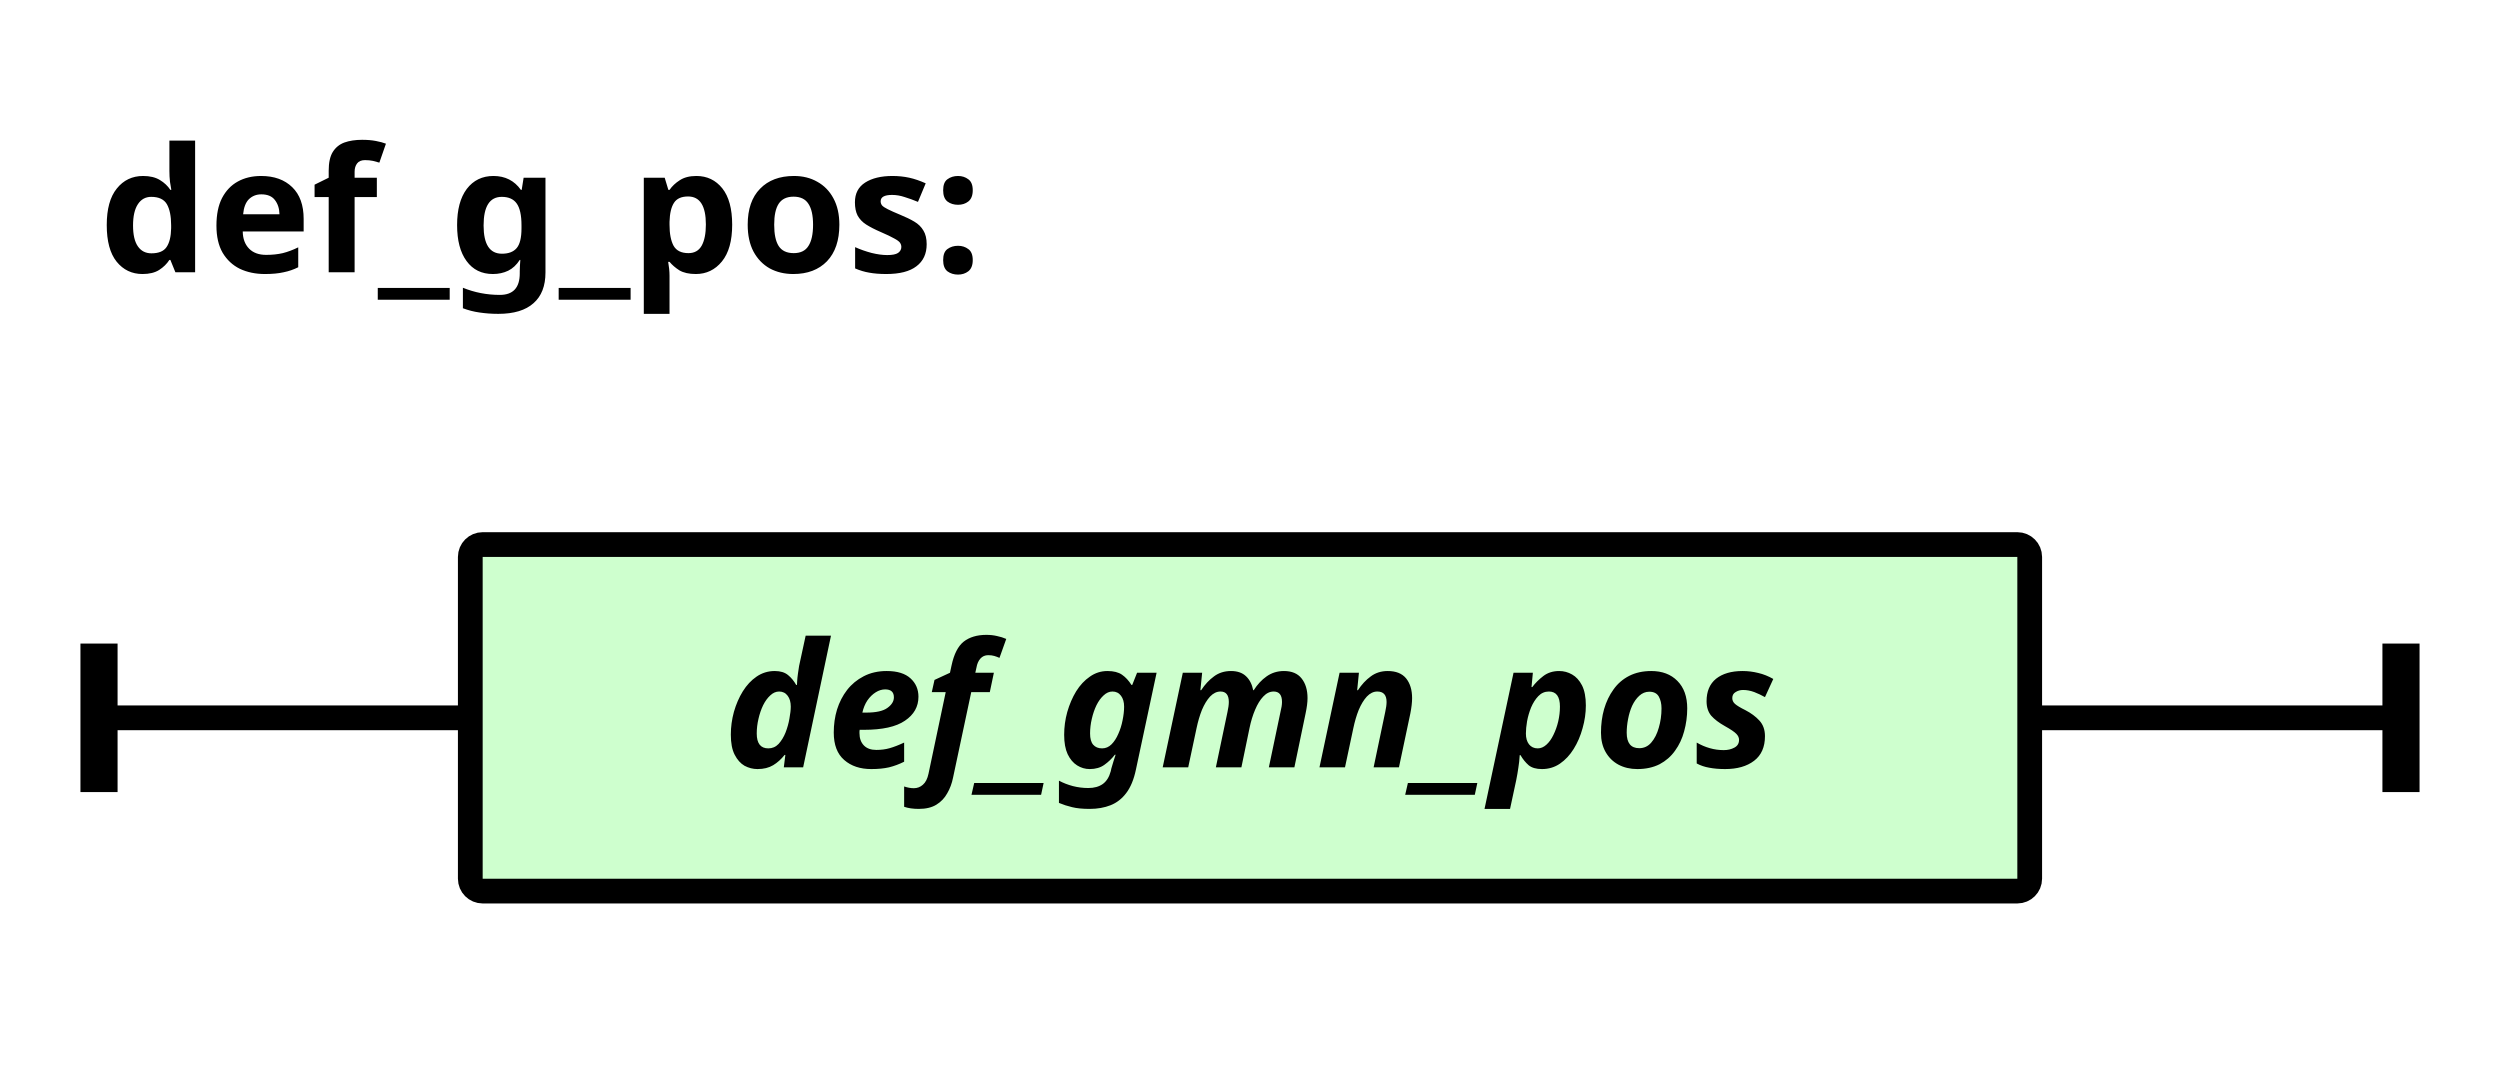
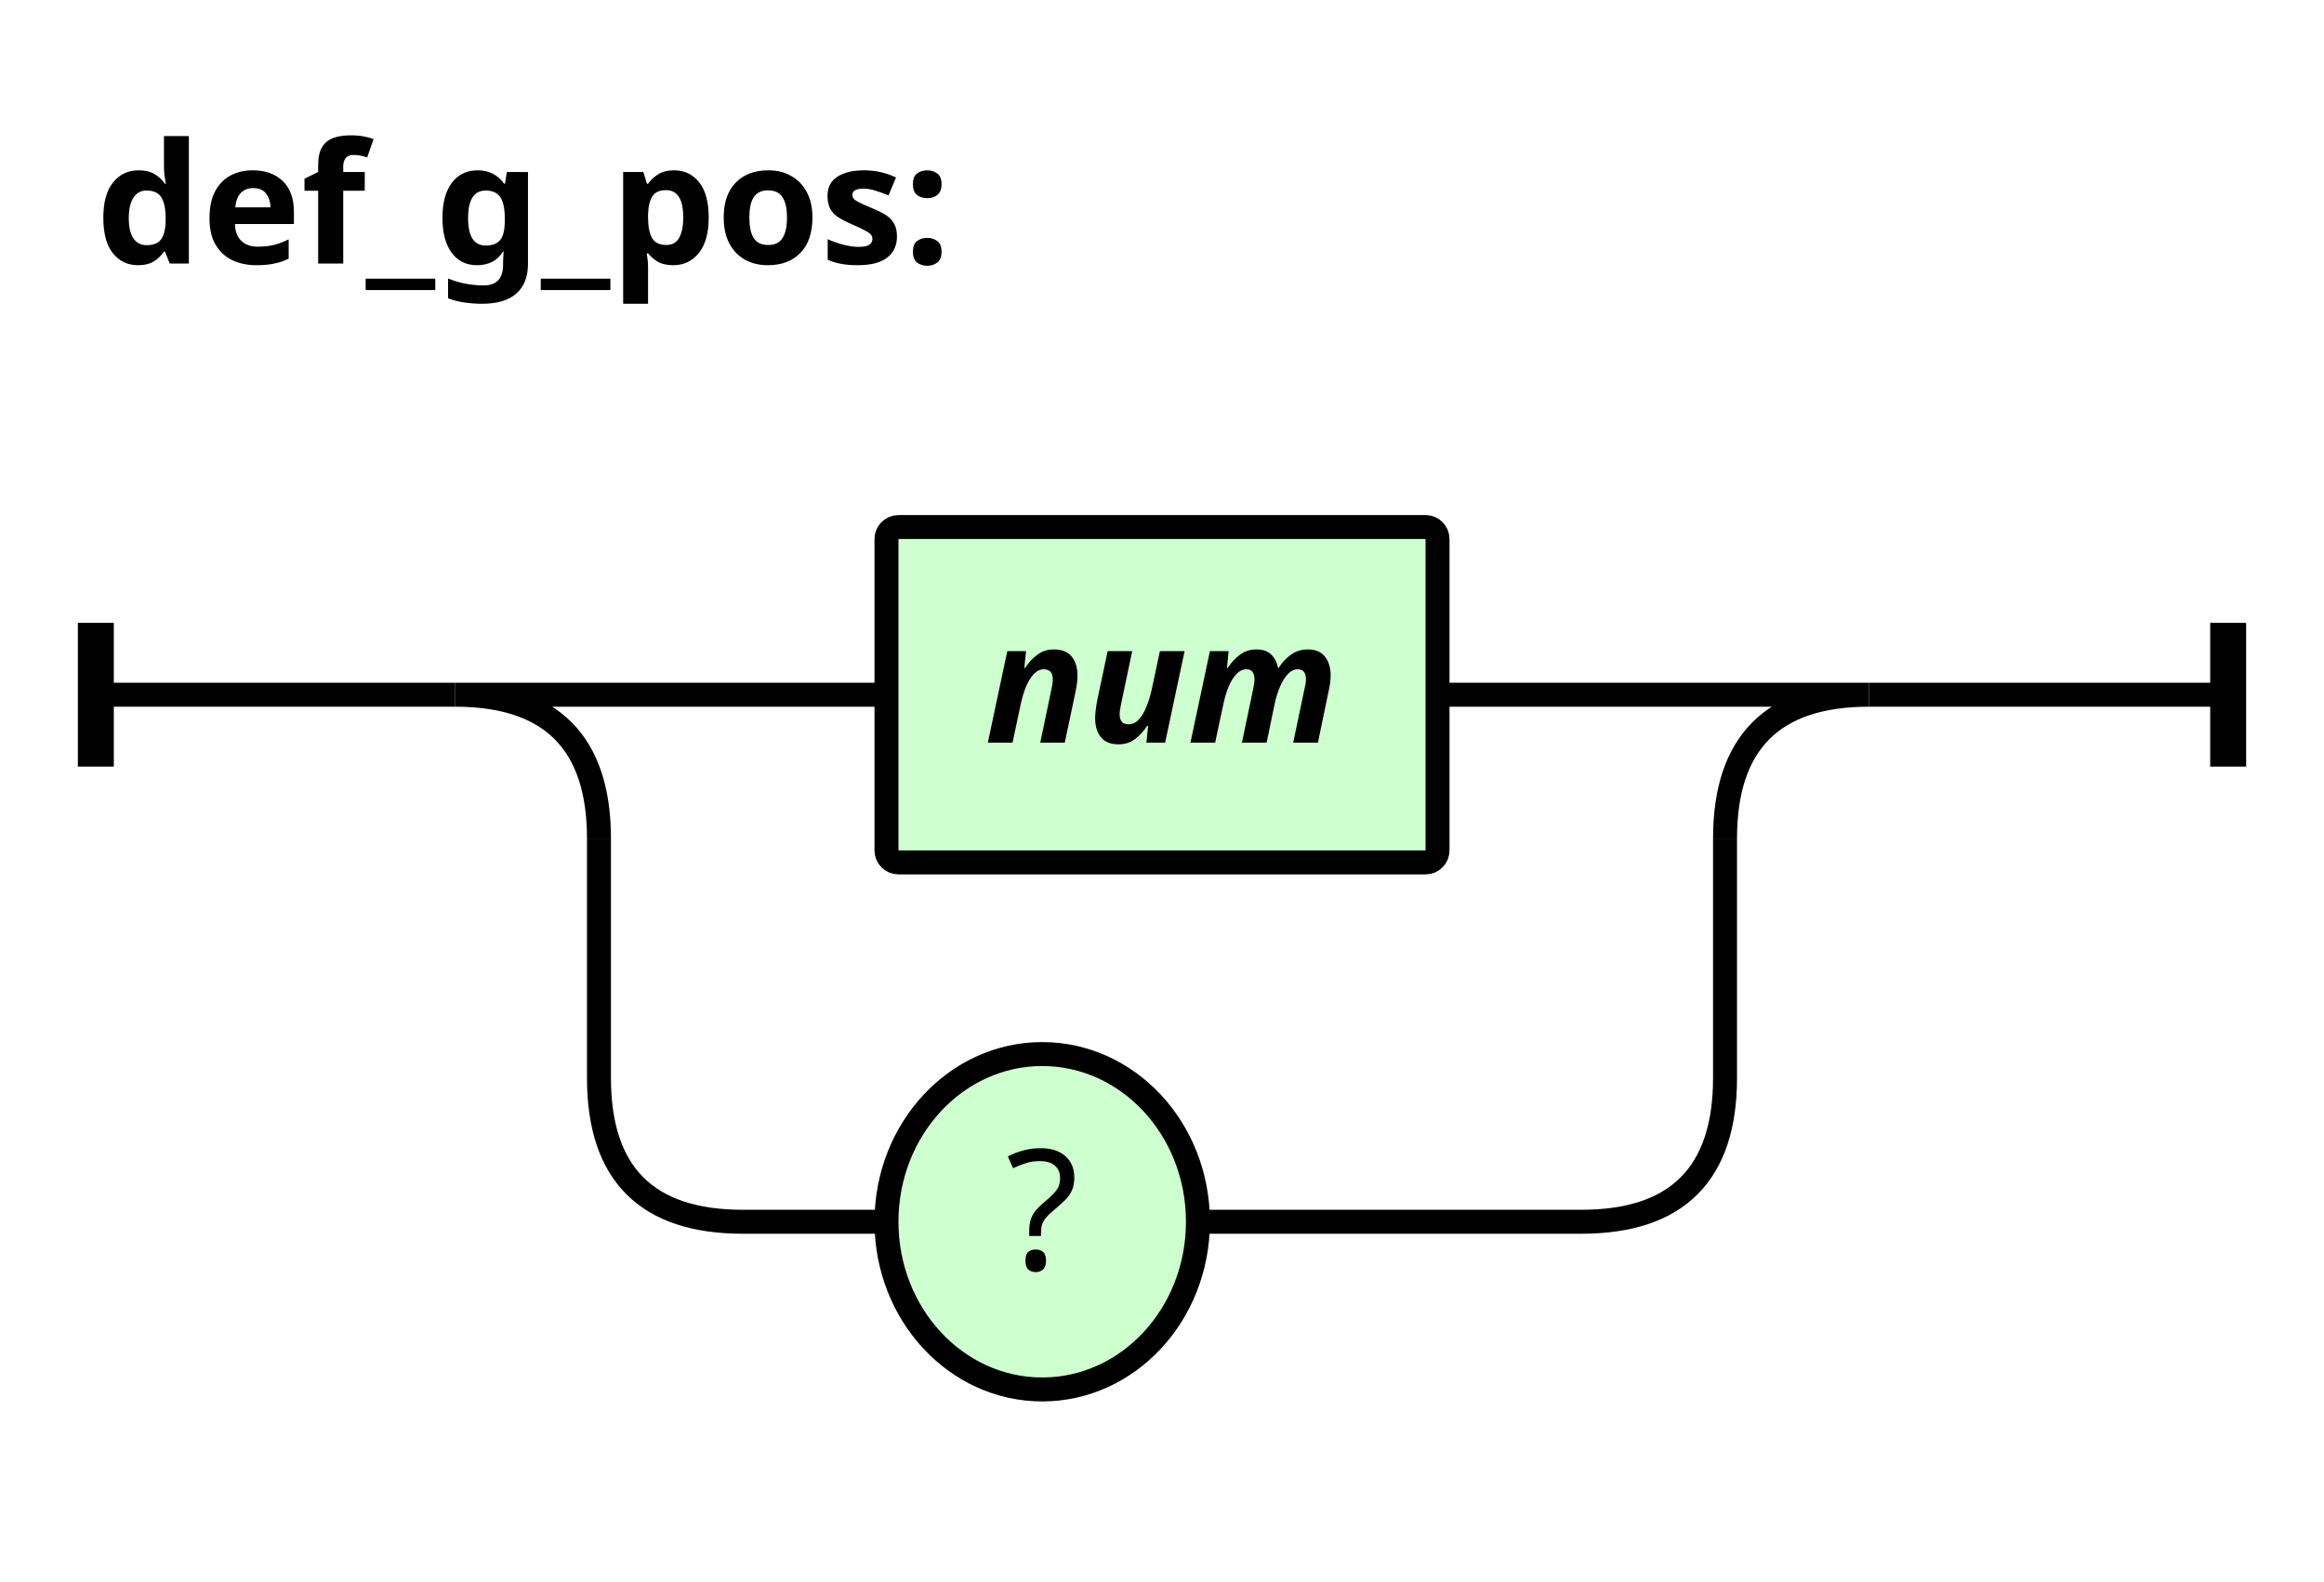
- <svg xmlns="http://www.w3.org/2000/svg" width="202" height="88" viewBox="-8 -58 202 88 " version="1.1">
+ <svg xmlns="http://www.w3.org/2000/svg" width="194" height="132" viewBox="-8 -58 194 132 " version="1.1">
  <defs>
    <style type="text/css">.terminal_rect{fill:rgb(206,255,206);stroke:black;stroke-width:2;}.terminal_text{fill:black;font-family:Verdana,Sans-serif;text-anchor:middle;font-size:14px;}.symbol_rect{fill:rgb(206,255,206);stroke:black;stroke-width:2;}.symbol_text{fill:black;font-family:Verdana,Sans-serif;font-weight:bold;font-style:italic;text-anchor:middle;font-size:14px;}.path{fill:none;stroke:black;stroke-width:2;}.rule_text{fill:black;font-family:Verdana,Sans-serif;font-weight:bold;font-size:14px;}.rule_path_edge{fill:none;stroke:black;stroke-width:3;}</style>
  </defs>
  <text class="rule_text" x="0" y="-36">def_g_pos:</text>
-   <rect class="symbol_rect" x="30" y="-14" width="126" height="28" rx="1" />
-   <text class="symbol_text" x="93" y="4">def_gmn_pos</text>
-   <path class="path" d="M0 0 L30 0 M186 0 L156 0" />
-   <path class="rule_path_edge" d="M0 -6 L0 6 M186 -6 L186 6" />
+   <rect class="symbol_rect" x="66" y="-14" width="46" height="28" rx="1" />
+   <text class="symbol_text" x="89" y="4">num</text>
+   <rect class="terminal_rect" x="66" y="30" width="26" height="28" rx="28" />
+   <text class="terminal_text" x="79" y="48">?</text>
+   <path class="path" d="M30 0 L66 0 M30 0 Q42 0 42 12 M148 0 L112 0 M148 0 Q136 0 136 12" />
+   <path class="path" d="M54 44 L66 44 M54 44 Q42 44 42 32 L42 12 M124 44 L92 44 M124 44 Q136 44 136 32 L136 12" />
+   <path class="path" d="M0 0 L30 0 M178 0 L148 0" />
+   <path class="rule_path_edge" d="M0 -6 L0 6 M178 -6 L178 6" />
</svg>
